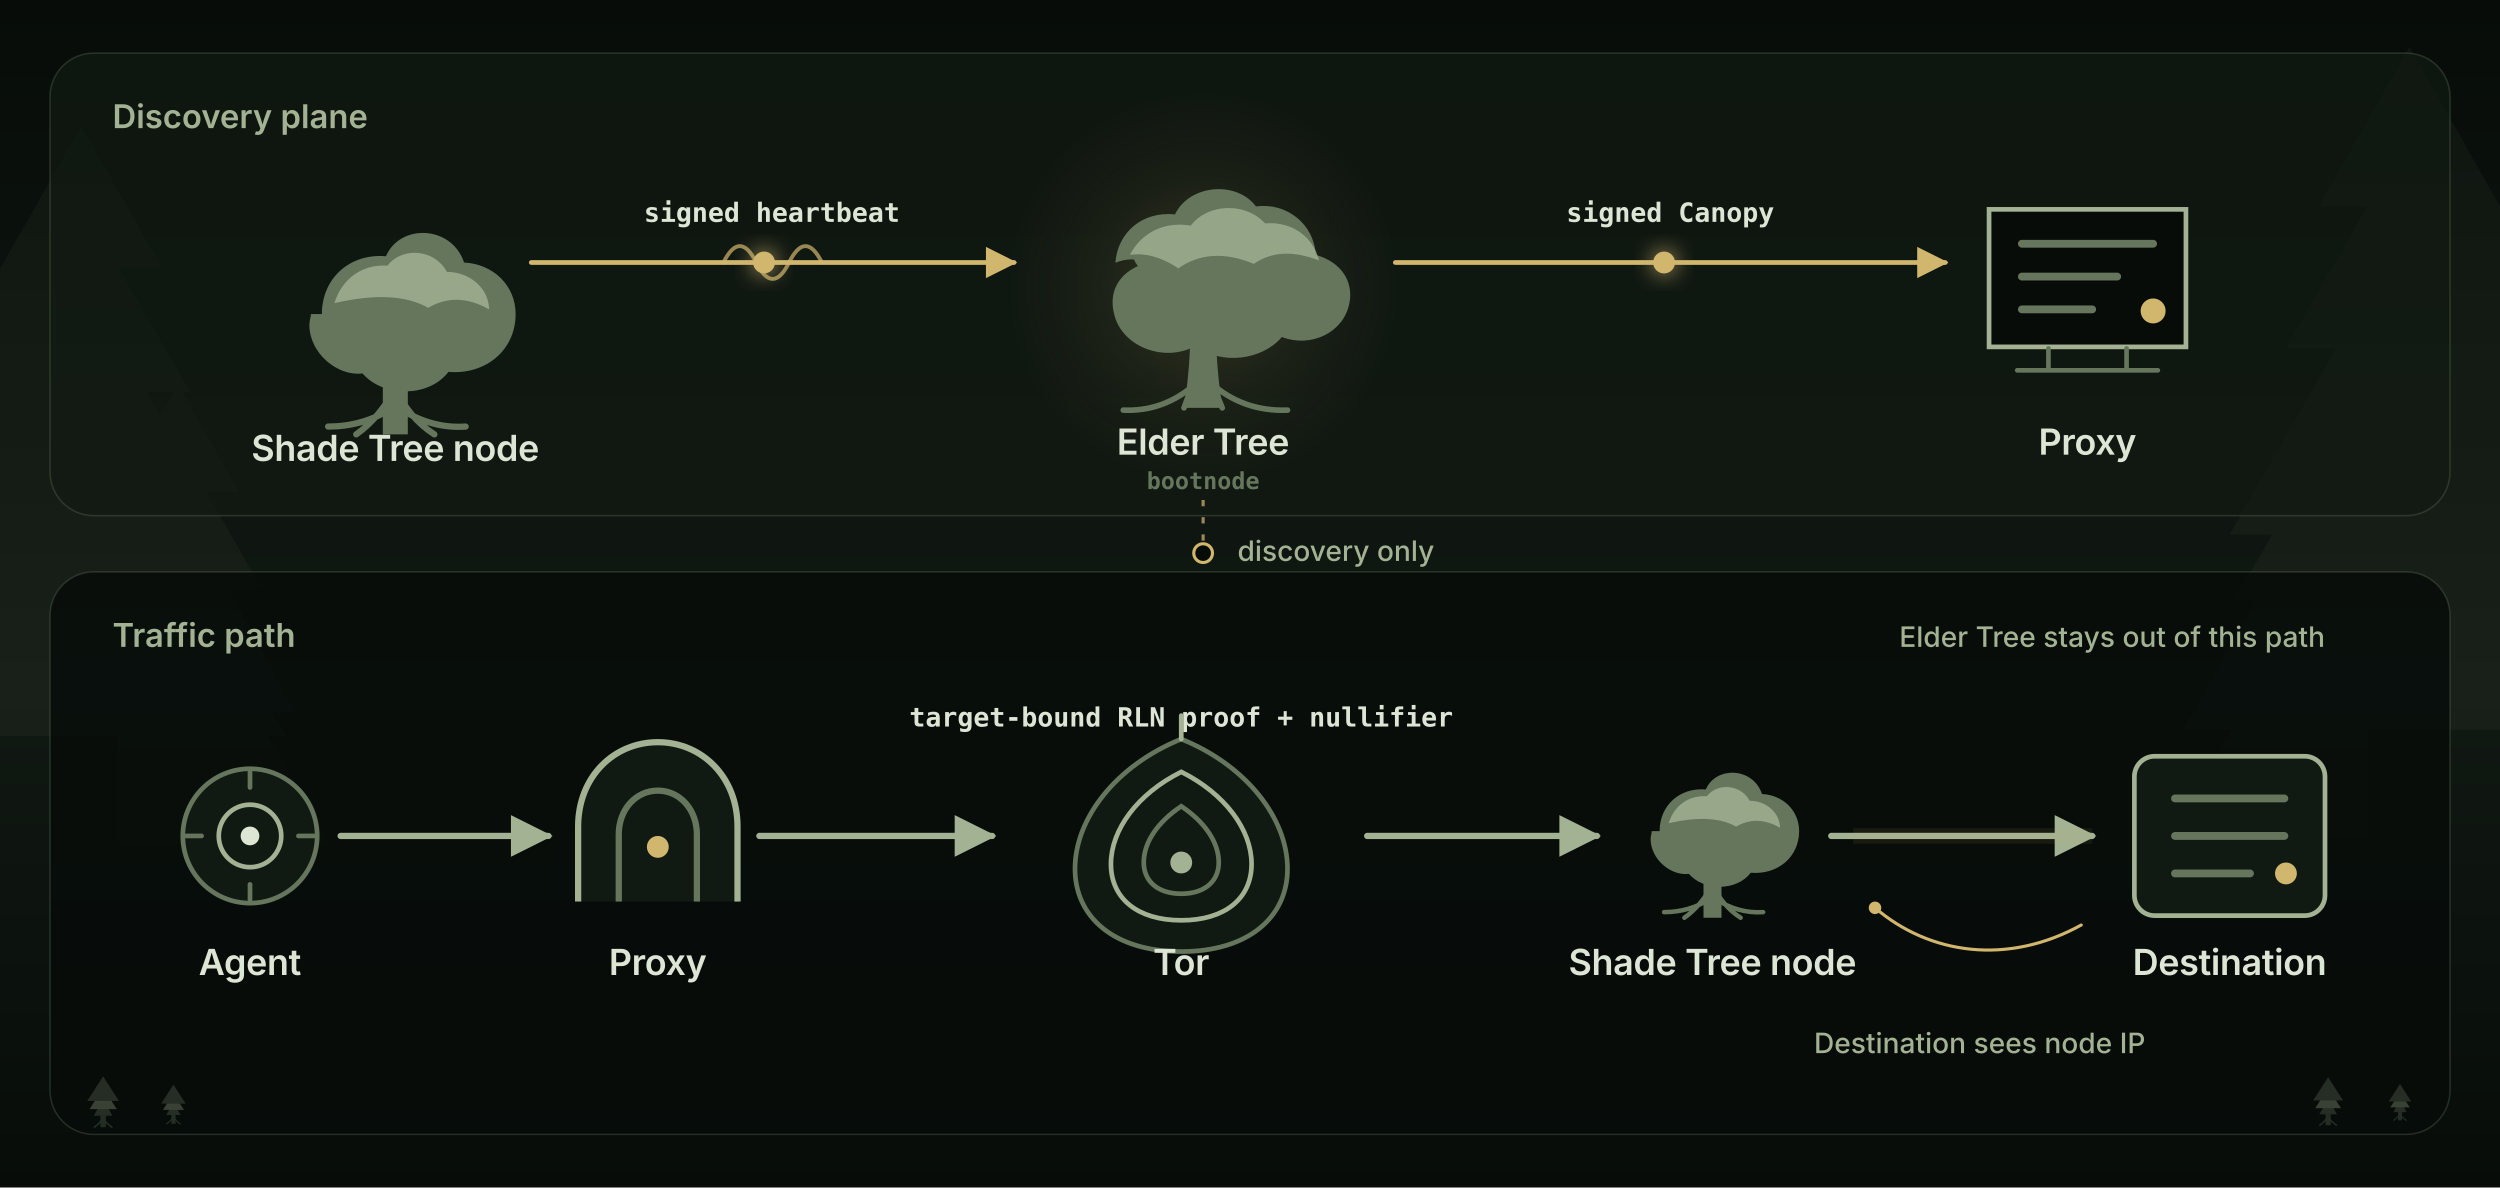
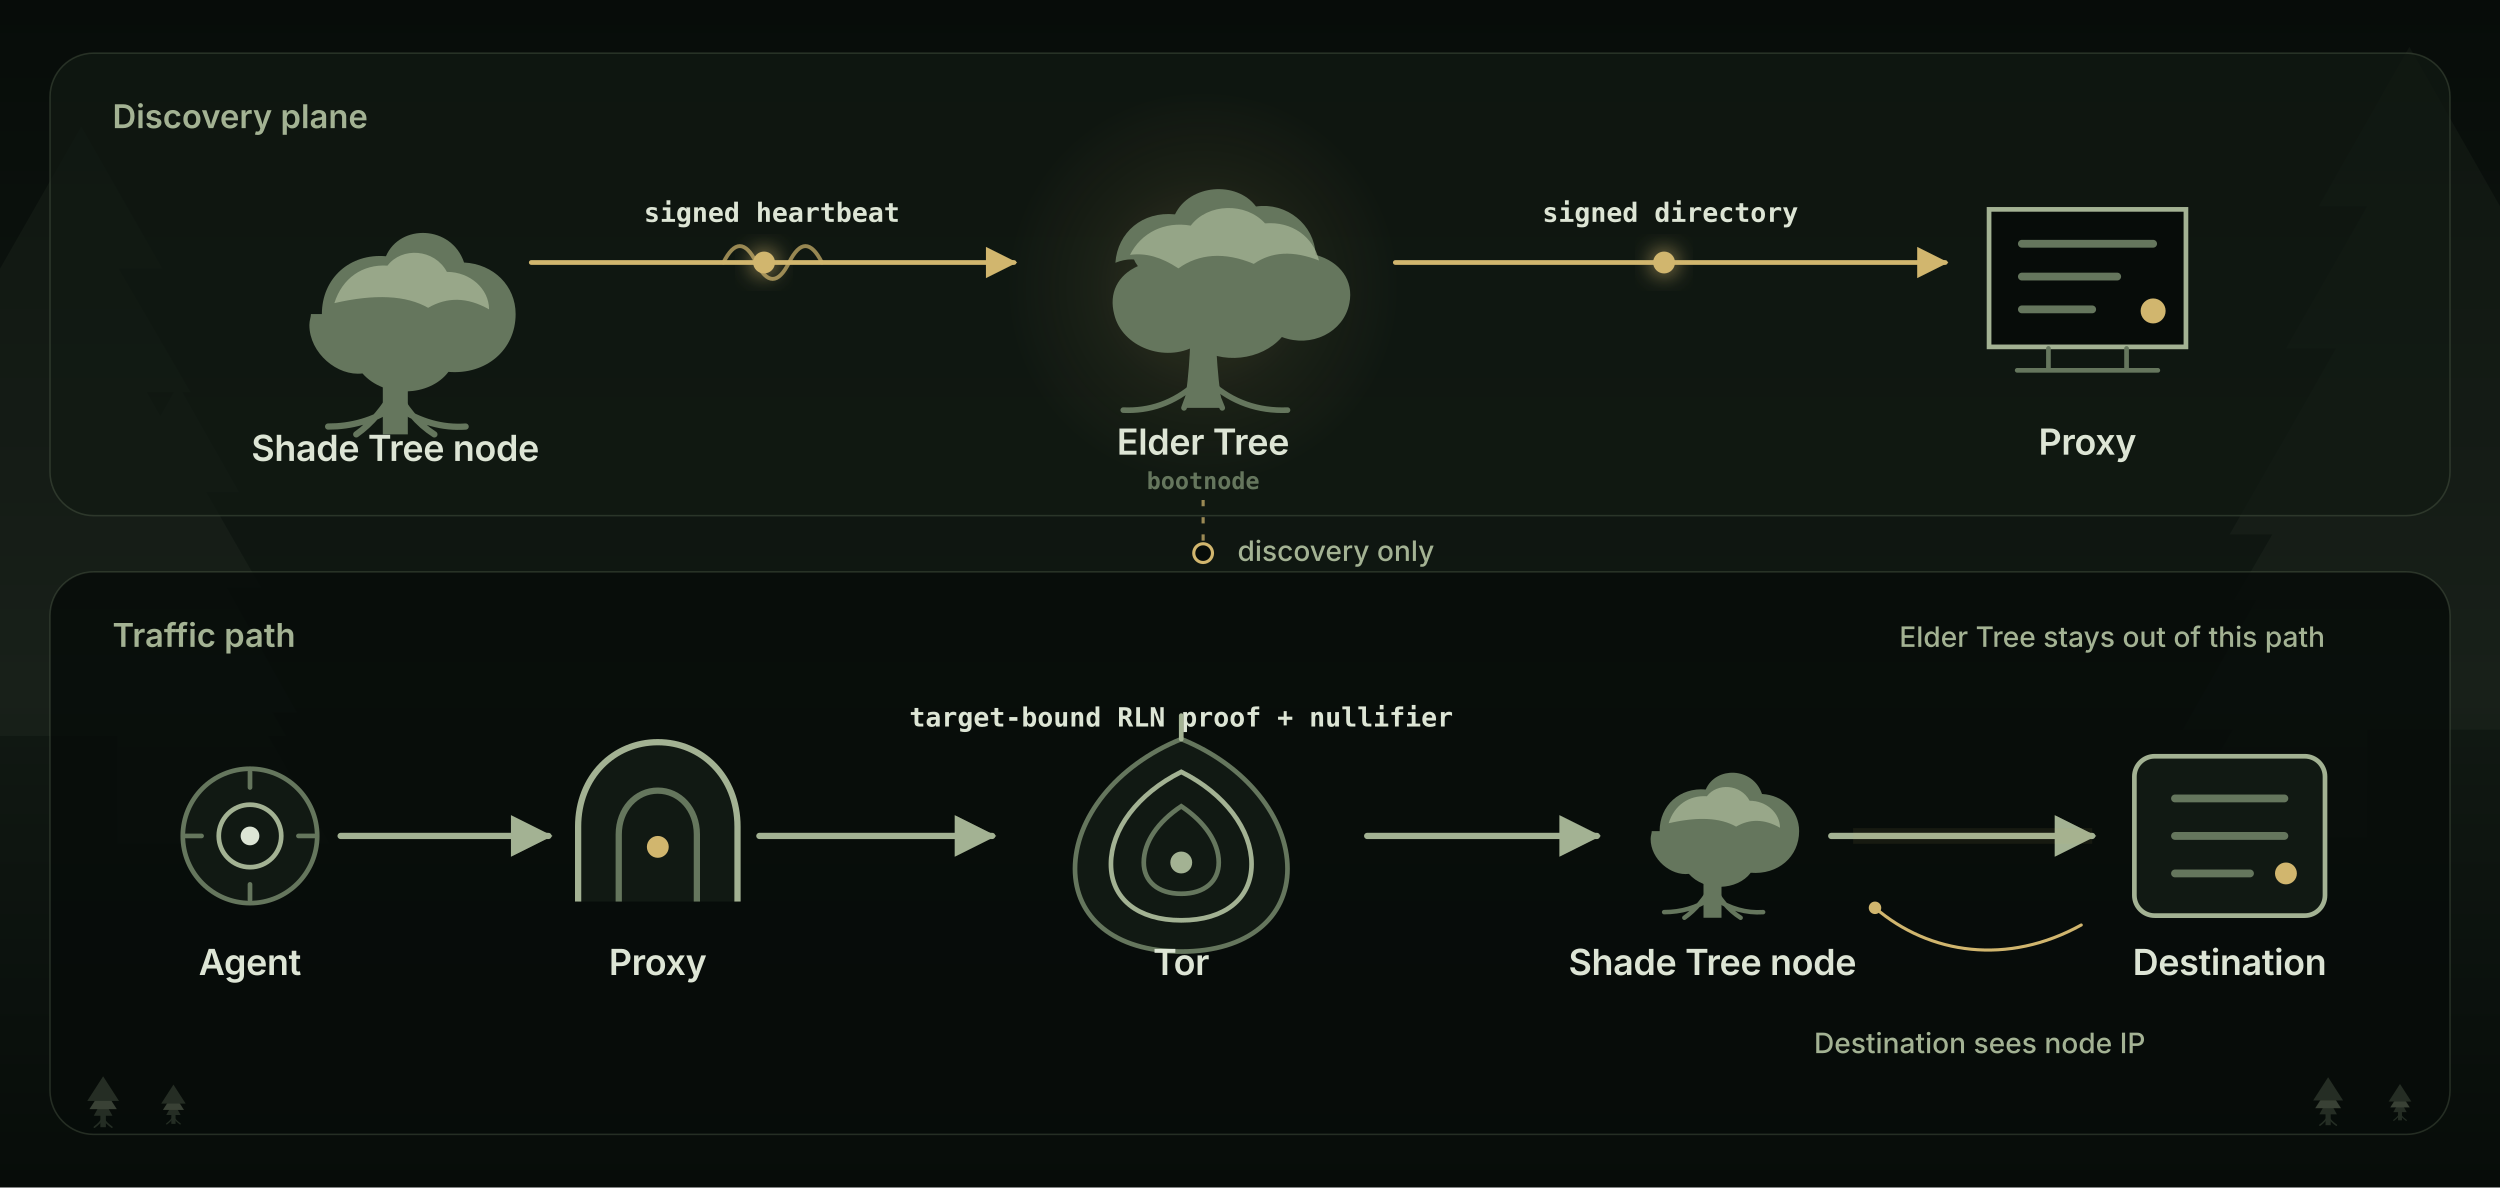
<svg xmlns="http://www.w3.org/2000/svg" width="1600" height="760" viewBox="0 0 1600 760" role="img" aria-labelledby="title desc">
  <defs>
    <linearGradient id="field" x1="0" y1="0" x2="0" y2="1">
      <stop offset="0" stop-color="#070c09" />
      <stop offset="0.58" stop-color="#111913" />
      <stop offset="1" stop-color="#070c09" />
    </linearGradient>
    <radialGradient id="root-halo">
      <stop offset="0" stop-color="#d1b66e" stop-opacity="0.2" />
      <stop offset="0.55" stop-color="#d1b66e" stop-opacity="0.06" />
      <stop offset="1" stop-color="#d1b66e" stop-opacity="0" />
    </radialGradient>
    <filter id="soft-glow" x="-80%" y="-80%" width="260%" height="260%">
      <feGaussianBlur stdDeviation="7" result="blur" />
      <feMerge>
        <feMergeNode in="blur" />
        <feMergeNode in="SourceGraphic" />
      </feMerge>
    </filter>
    <marker id="arrow-moss" viewBox="0 0 12 12" refX="10" refY="6" markerWidth="8" markerHeight="8" orient="auto-start-reverse">
      <path d="M1 1l10 5-10 5z" fill="#a3b293" />
    </marker>
    <marker id="arrow-root" viewBox="0 0 12 12" refX="10" refY="6" markerWidth="8" markerHeight="8" orient="auto-start-reverse">
      <path d="M1 1l10 5-10 5z" fill="#d1b66e" />
    </marker>
    <style>
      .label { fill: #dde5d5; font-family: ui-sans-serif, system-ui, -apple-system, BlinkMacSystemFont, "Segoe UI", sans-serif; font-size: 23px; font-weight: 620; letter-spacing: -0.01em; }
      .plane { fill: #a3b293; font-family: ui-sans-serif, system-ui, -apple-system, BlinkMacSystemFont, "Segoe UI", sans-serif; font-size: 21px; font-weight: 600; }
      .note { fill: #a3b293; font-family: ui-sans-serif, system-ui, -apple-system, BlinkMacSystemFont, "Segoe UI", sans-serif; font-size: 18px; font-weight: 480; }
      .route { fill: #dde5d5; font-family: ui-monospace, SFMono-Regular, Menlo, Monaco, Consolas, monospace; font-size: 17px; font-weight: 560; }
      .tiny { fill: #65765d; font-family: ui-monospace, SFMono-Regular, Menlo, Monaco, Consolas, monospace; font-size: 15px; font-weight: 560; }
    </style>
    <g id="tree-small">
      <path d="M-5 29h10v35H-5z" fill="#65765d" />
      <path d="M0 12l-17 31h34z" fill="#65765d" />
      <path d="M0-8l-25 39h50z" fill="#a3b293" />
      <path d="M0-29l-29 45h58z" fill="#65765d" />
      <path d="M-16 64c7-5 11-10 16-16 4 6 9 11 16 16" fill="none" stroke="#65765d" stroke-width="3" stroke-linecap="round" />
    </g>
    <g id="tree-shade">
      <path d="M-8 22h16v66H-8z" fill="#65765d" />
      <path d="M-7 45l-21-22M7 48l25-26M0 36L1 5" fill="none" stroke="#65765d" stroke-width="8" stroke-linecap="round" />
      <path d="M-47 11c0-23 18-39 41-37 9-21 42-20 50 4 19 1 33 15 33 33 0 23-19 39-43 37-12 16-41 17-55 1-16 2-34-13-34-31 0-3 1-5 1-7z" fill="#65765d" />
      <path d="M-39 4c5-16 18-25 34-24 9-12 30-11 38 4 15 0 27 11 27 24-14-8-27-8-39-1-14-8-34-9-60-3z" fill="#a3b293" opacity="0.82" />
      <path d="M-25 88c10-7 18-17 25-29 6 12 14 22 25 29M-2 71c-12 8-26 12-41 12M2 71c14 9 28 13 43 12" fill="none" stroke="#65765d" stroke-width="4" stroke-linecap="round" />
    </g>
    <g id="tree-elder">
      <path d="M-12 9c2 33 0 66-5 98h34c-5-34-7-67-5-98z" fill="#65765d" />
      <path d="M-7 44l-42-37M7 45L55-2M0 28L-2-21M-36 12l-26-15M40 10L67-8" fill="none" stroke="#65765d" stroke-width="11" stroke-linecap="round" />
      <path d="M-78-22c2-27 24-46 53-43 13-27 55-30 72-7 27-4 52 16 53 43 22 6 34 23 30 43-5 26-34 40-60 30-18 21-54 25-77 8-27 15-65 1-72-28-5-19 3-35 21-43-13-17-2-39 20-43 11-2 20 0 28 6-16 7-30 17-39 34-10-4-19-4-29 0z" fill="#65765d" />
      <path d="M-65-29c10-20 31-30 54-26 15-20 49-21 66-2 24-2 43 12 48 33-23-9-42-8-58 3-26-11-49-9-67 4-15-10-29-14-43-12z" fill="#a3b293" opacity="0.78" />
      <path d="M-17 107c6-17 12-29 17-40 6 12 11 25 17 40M-6 85c-20 18-42 25-65 24M7 85c19 17 42 25 68 24" fill="none" stroke="#65765d" stroke-width="5" stroke-linecap="round" />
    </g>
  </defs>
  <rect width="1600" height="760" fill="url(#field)" />
  <g fill="#65765d" opacity="0.08" aria-hidden="true">
    <path d="M0 760V172l52-91 52 91H76l46 79H94l61 107h-37l65 113H0z" />
    <path d="M75 760V315l39-69 39 69h-21l35 61h-22l45 80h-27l48 84H75z" />
    <path d="M1600 760V132l-58-102-58 102h31l-52 91h32l-68 119h41l-71 125h203z" />
    <path d="M1515 760V327l-36-64-36 64h20l-33 57h21l-42 74h25l-44 78h125z" />
  </g>
  <rect x="32" y="34" width="1536" height="296" rx="28" fill="#111913" fill-opacity="0.72" stroke="#65765d" stroke-opacity="0.32" />
  <rect x="32" y="366" width="1536" height="360" rx="28" fill="#070c09" fill-opacity="0.82" stroke="#65765d" stroke-opacity="0.32" />
  <text class="plane" x="72" y="82">Discovery plane</text>
  <path d="M340 168H649" fill="none" stroke="#d1b66e" stroke-width="3" stroke-linecap="round" marker-end="url(#arrow-root)" />
  <path d="M893 168h352" fill="none" stroke="#d1b66e" stroke-width="3" stroke-linecap="round" marker-end="url(#arrow-root)" />
  <circle cx="489" cy="168" r="7" fill="#d1b66e" filter="url(#soft-glow)" />
  <circle cx="1065" cy="168" r="7" fill="#d1b66e" filter="url(#soft-glow)" />
  <path d="M463 168c7-14 14-14 21 0s14 14 21 0 14-14 21 0" fill="none" stroke="#d1b66e" stroke-width="2.5" stroke-linecap="round" opacity="0.7" />
  <text class="route" x="494" y="142" text-anchor="middle">signed heartbeat</text>
-   <text class="route" x="1069" y="142" text-anchor="middle">signed Canopy</text>
+   <text class="route" x="1069" y="142" text-anchor="middle">signed directory</text>
  <g transform="translate(253 190)">
    <use href="#tree-shade" />
  </g>
  <text class="label" x="253" y="295" text-anchor="middle">Shade Tree node</text>
  <circle cx="770" cy="184" r="126" fill="url(#root-halo)" />
  <g transform="translate(770 184) scale(.72)">
    <use href="#tree-elder" />
  </g>
  <text class="label" x="770" y="291" text-anchor="middle">Elder Tree</text>
  <text class="tiny" x="770" y="313" text-anchor="middle">bootnode</text>
  <g transform="translate(1336 176)">
    <path d="M-63-42h126v88H-63z" fill="#070c09" stroke="#a3b293" stroke-width="3" />
    <path d="M-42-20h84M-42 1h61M-42 22h45" fill="none" stroke="#65765d" stroke-width="5" stroke-linecap="round" />
    <circle cx="42" cy="23" r="8" fill="#d1b66e" />
    <path d="M-25 47v14M25 47v14M-45 61h90" fill="none" stroke="#65765d" stroke-width="3" stroke-linecap="round" />
  </g>
  <text class="label" x="1336" y="291" text-anchor="middle">Proxy</text>
  <path d="M770 320v34" fill="none" stroke="#d1b66e" stroke-width="2" stroke-dasharray="4 7" opacity="0.72" />
  <circle cx="770" cy="354" r="6" fill="#070c09" stroke="#d1b66e" stroke-width="2" />
  <text class="note" x="792" y="359">discovery only</text>
  <text class="plane" x="72" y="414">Traffic path</text>
  <text class="note" x="1488" y="414" text-anchor="end">Elder Tree stays out of this path</text>
  <text class="route" x="756" y="465" text-anchor="middle">target-bound RLN proof + nullifier</text>
  <path d="M218 535h133" fill="none" stroke="#a3b293" stroke-width="4" stroke-linecap="round" marker-end="url(#arrow-moss)" />
  <path d="M486 535h149" fill="none" stroke="#a3b293" stroke-width="4" stroke-linecap="round" marker-end="url(#arrow-moss)" />
  <path d="M875 535h147" fill="none" stroke="#a3b293" stroke-width="4" stroke-linecap="round" marker-end="url(#arrow-moss)" />
  <path d="M1172 535h167" fill="none" stroke="#a3b293" stroke-width="4" stroke-linecap="round" marker-end="url(#arrow-moss)" />
  <path d="M1186 535h153" fill="none" stroke="#d1b66e" stroke-width="10" stroke-opacity="0.08" />
  <g transform="translate(160 535)">
    <circle r="43" fill="#111913" stroke="#65765d" stroke-width="3" />
    <circle r="20" fill="none" stroke="#a3b293" stroke-width="3" />
    <circle r="6" fill="#dde5d5" />
    <path d="M0-31v-10M0 31v10M-31 0h-10M31 0h10" stroke="#65765d" stroke-width="3" stroke-linecap="round" />
  </g>
  <text class="label" x="160" y="624" text-anchor="middle">Agent</text>
  <g transform="translate(421 535)">
    <path d="M-51 42V-6c0-32 23-54 51-54S51-38 51-6v48" fill="#111913" stroke="#a3b293" stroke-width="4" />
    <path d="M-25 42V-1c0-16 11-28 25-28S25-17 25-1v43" fill="none" stroke="#65765d" stroke-width="4" />
    <circle cy="7" r="7" fill="#d1b66e" />
  </g>
  <text class="label" x="421" y="624" text-anchor="middle">Proxy</text>
  <g transform="translate(756 535)">
    <path d="M0-62c42 17 68 51 68 83 0 31-25 53-68 53S-68 52-68 21c0-32 26-66 68-83z" fill="#111913" stroke="#65765d" stroke-width="3" />
    <path d="M0-41c28 14 45 37 45 59 0 22-17 36-45 36S-45 40-45 18c0-22 17-45 45-59z" fill="none" stroke="#a3b293" stroke-width="3" />
    <path d="M0-19c15 10 24 23 24 36 0 12-9 20-24 20s-24-8-24-20c0-13 9-26 24-36z" fill="none" stroke="#65765d" stroke-width="3" />
    <circle cy="17" r="7" fill="#a3b293" />
    <path d="M0-62v-15" stroke="#a3b293" stroke-width="3" stroke-linecap="round" />
  </g>
  <text class="label" x="756" y="624" text-anchor="middle">Tor</text>
  <g transform="translate(1096 524) scale(.72)">
    <use href="#tree-shade" />
  </g>
  <text class="label" x="1096" y="624" text-anchor="middle">Shade Tree node</text>
  <g transform="translate(1427 535)">
    <rect x="-61" y="-51" width="122" height="102" rx="13" fill="#111913" stroke="#a3b293" stroke-width="3" />
    <path d="M-35-24h70M-35 0h70M-35 24h48" stroke="#65765d" stroke-width="5" stroke-linecap="round" />
    <circle cx="36" cy="24" r="7" fill="#d1b66e" />
  </g>
  <text class="label" x="1427" y="624" text-anchor="middle">Destination</text>
  <path d="M1200 581c35 30 85 37 132 11" fill="none" stroke="#d1b66e" stroke-width="2" stroke-linecap="round" />
  <circle cx="1200" cy="581" r="4" fill="#d1b66e" />
  <text class="note" x="1267" y="674" text-anchor="middle">Destination sees node IP</text>
  <g aria-hidden="true" opacity="0.32">
    <g transform="translate(66 699) scale(.35)">
      <use href="#tree-small" />
    </g>
    <g transform="translate(111 702) scale(.27)">
      <use href="#tree-small" />
    </g>
    <g transform="translate(1490 699) scale(.33)">
      <use href="#tree-small" />
    </g>
    <g transform="translate(1536 701) scale(.25)">
      <use href="#tree-small" />
    </g>
  </g>
</svg>
